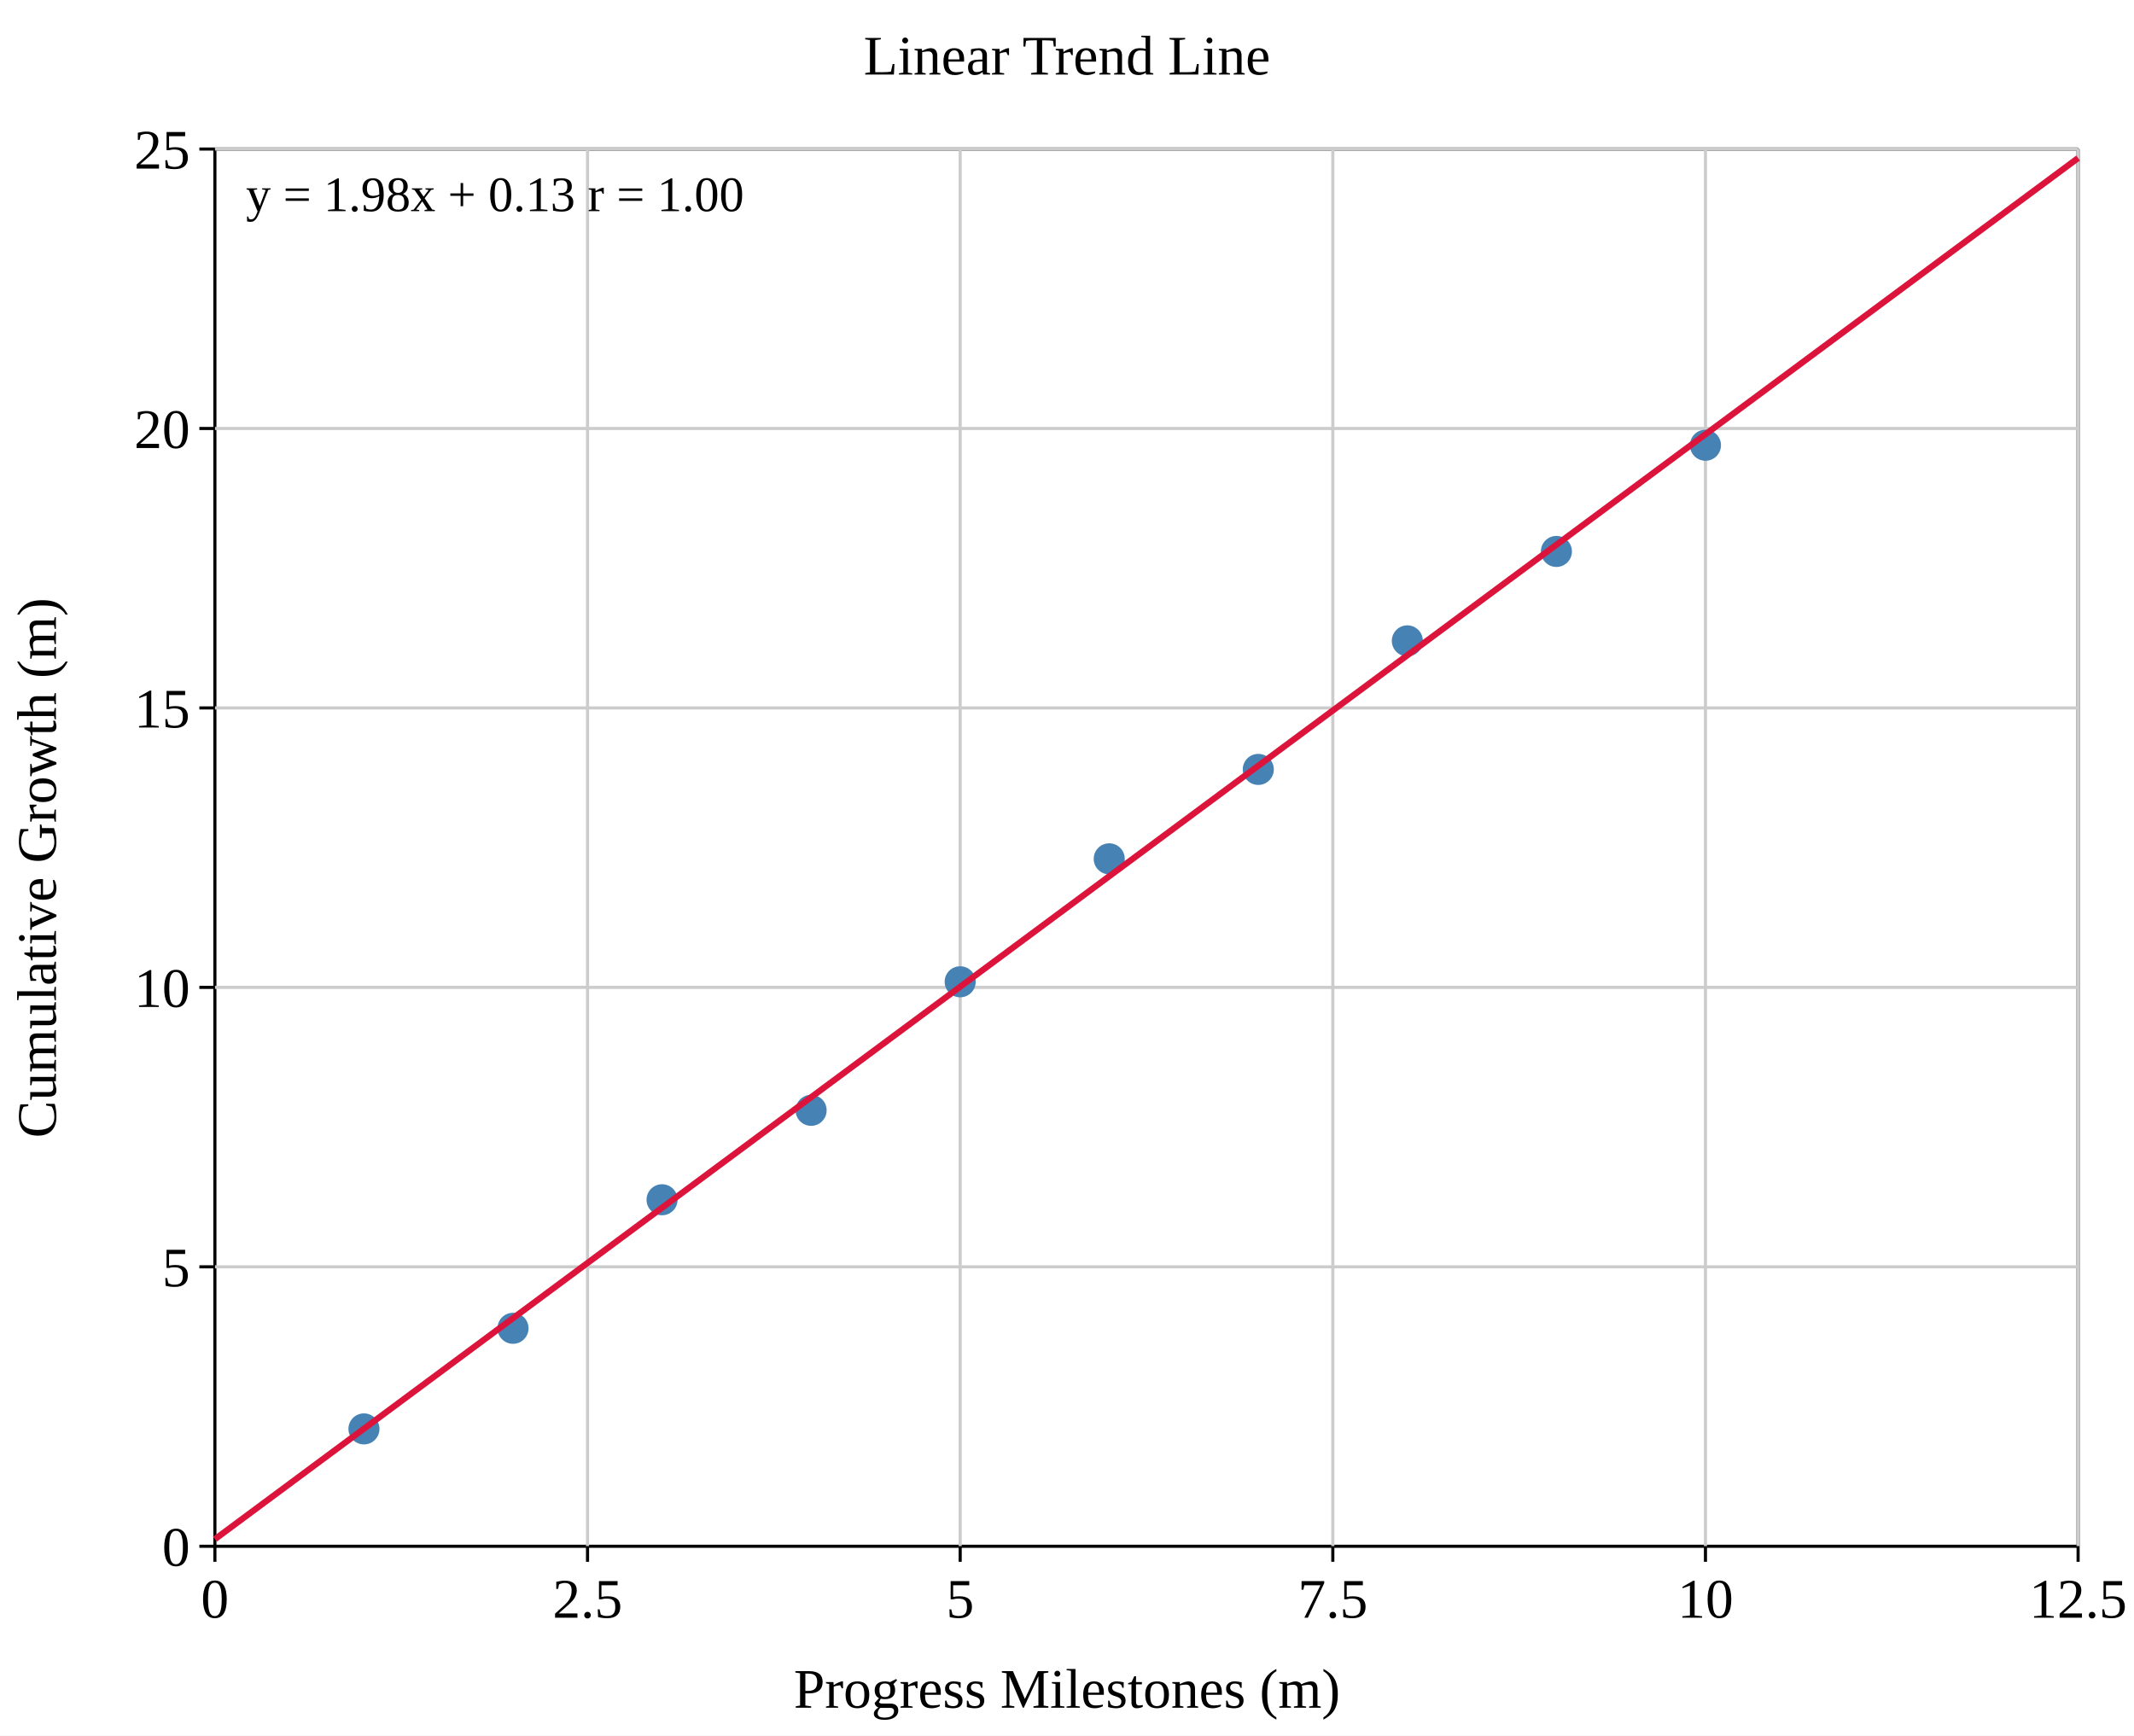
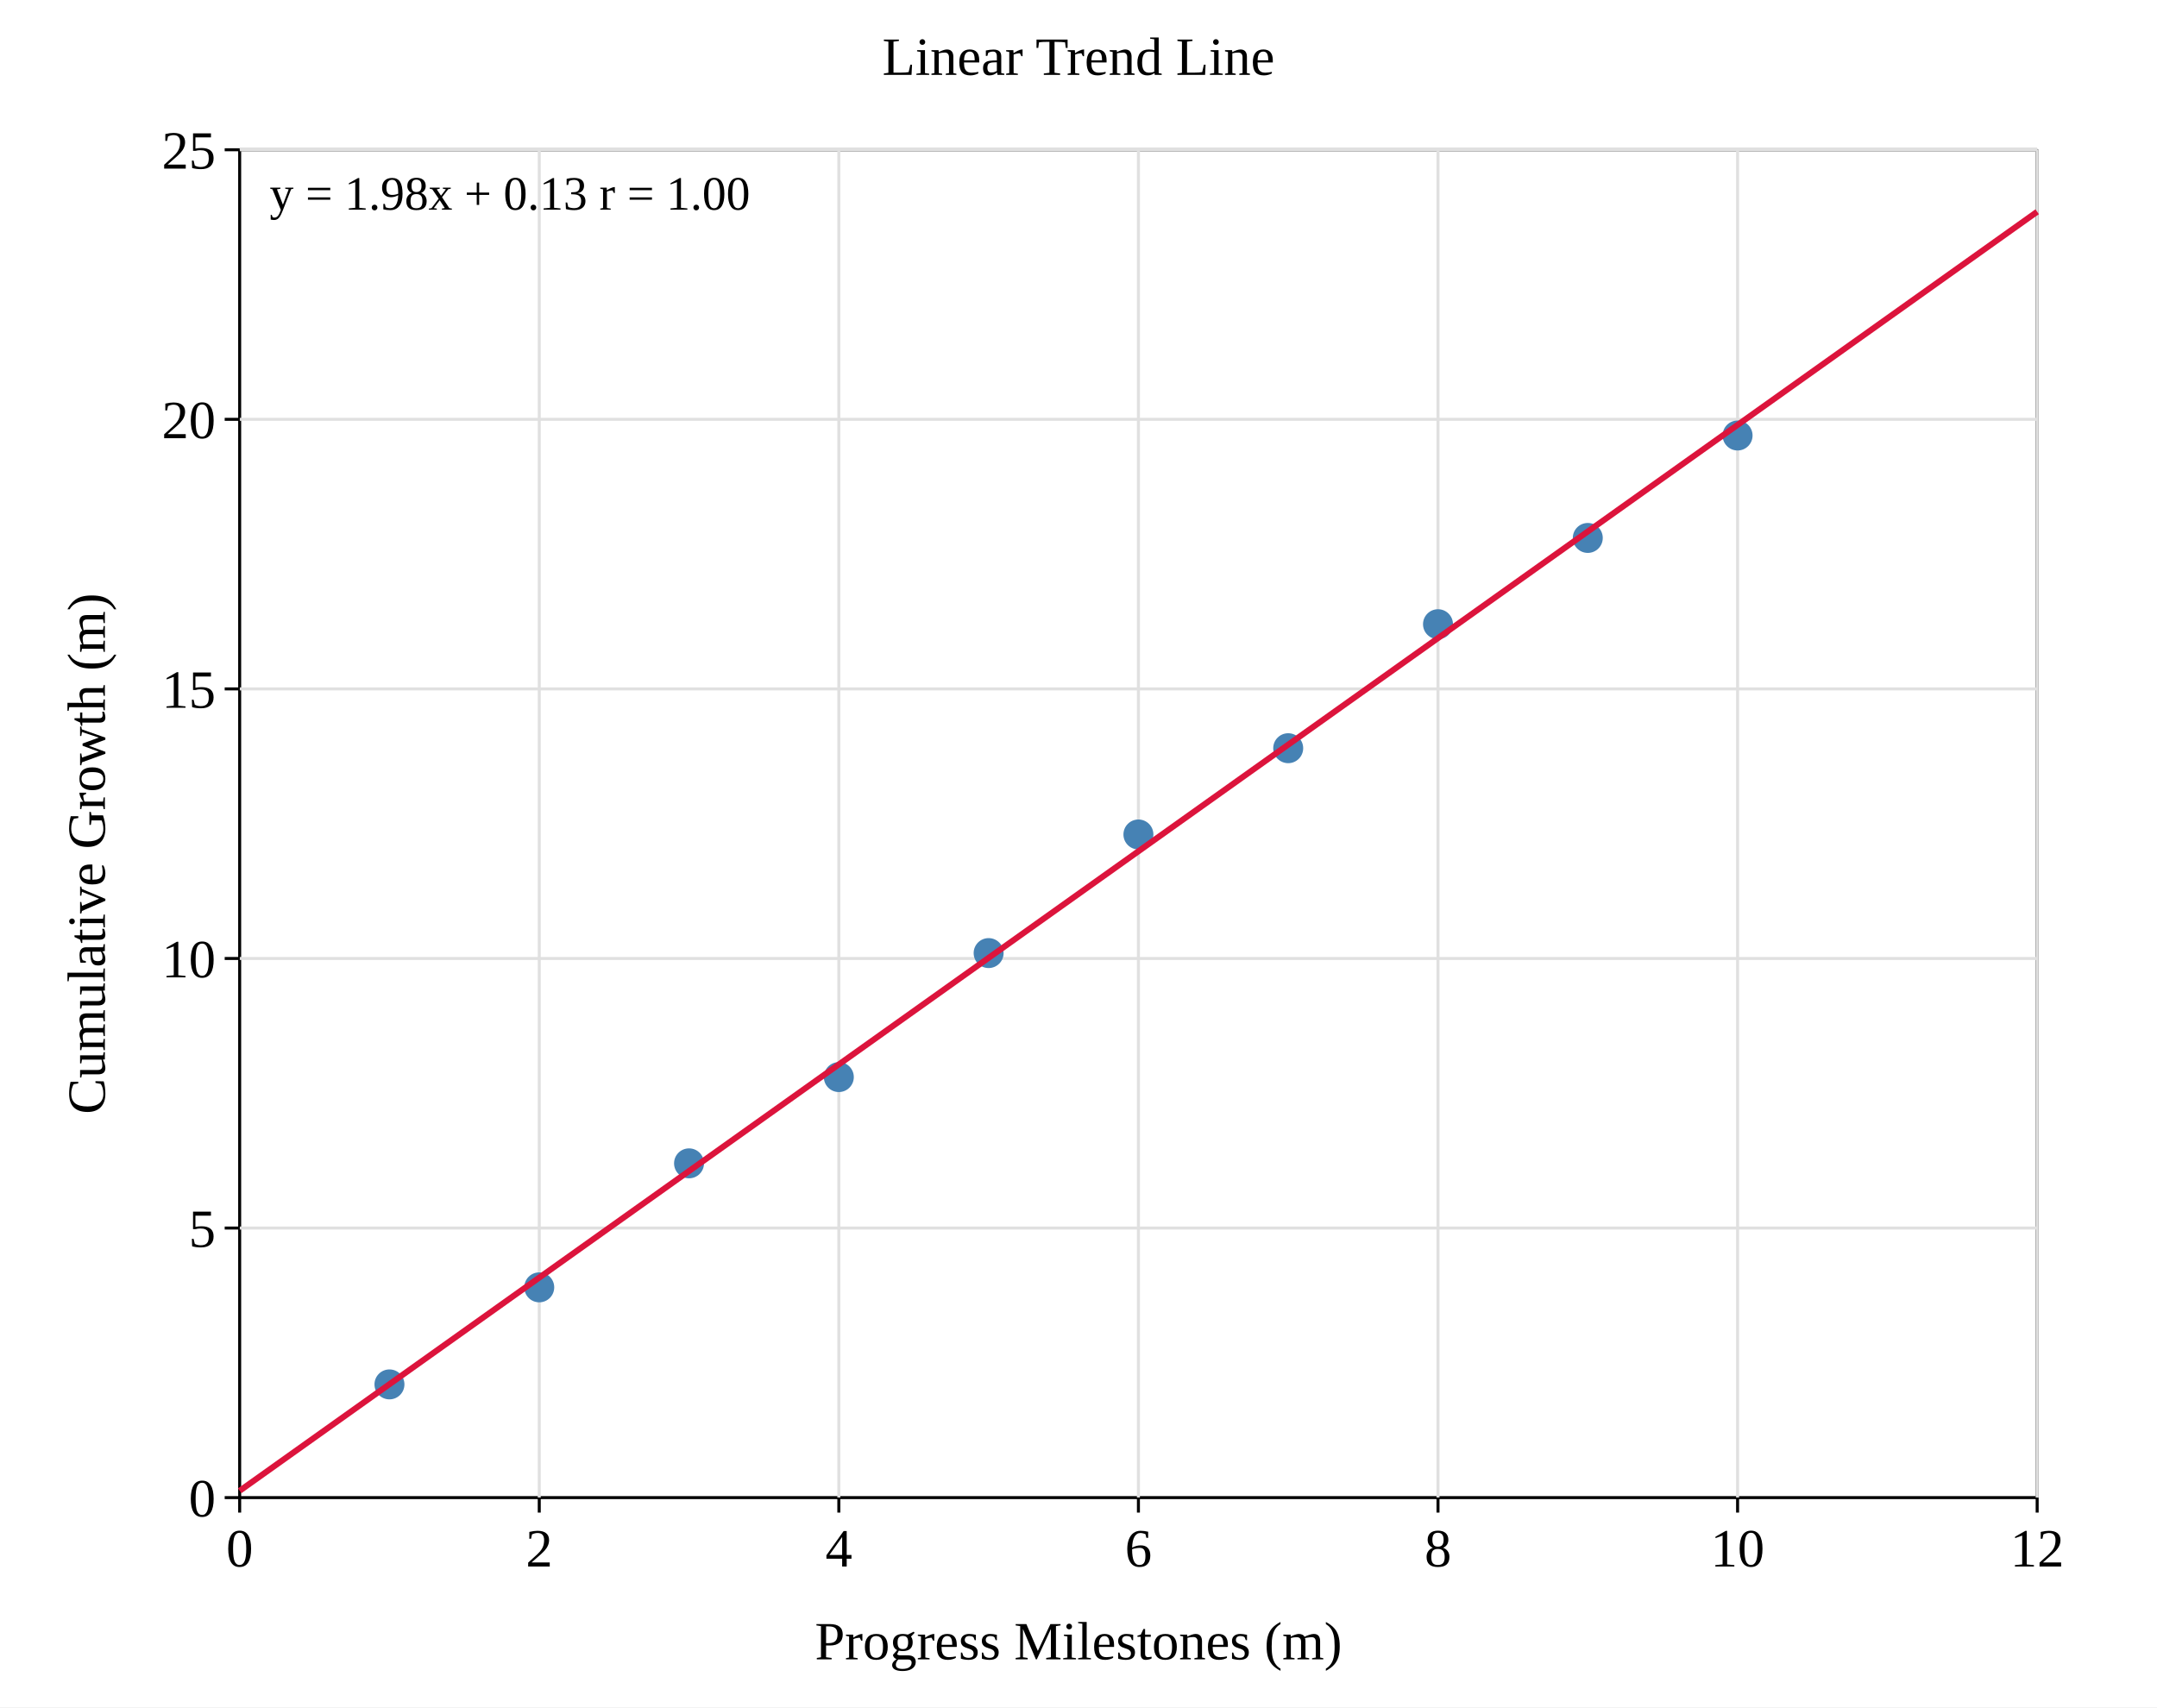
- <svg xmlns="http://www.w3.org/2000/svg" width="687.2" height="559" fill="black">
+ <svg xmlns="http://www.w3.org/2000/svg" width="720" height="570" fill="black">
  <rect width="100%" height="100%" fill="white" />
-   <line x1="69.2" y1="498" x2="669.2" y2="498" stroke="black" stroke-width="1" />
-   <line x1="69.2" y1="48" x2="69.2" y2="498" stroke="black" stroke-width="1" />
-   <line x1="69.2" y1="48" x2="669.2" y2="48" stroke="black" stroke-width="1" />
-   <line x1="669.2" y1="48" x2="669.2" y2="498" stroke="black" stroke-width="1" />
-   <line x1="189.2" y1="48" x2="189.2" y2="498" stroke="#ccc" stroke-width="1" />
-   <line x1="309.2" y1="48" x2="309.2" y2="498" stroke="#ccc" stroke-width="1" />
-   <line x1="429.2" y1="48" x2="429.2" y2="498" stroke="#ccc" stroke-width="1" />
-   <line x1="549.2" y1="48" x2="549.2" y2="498" stroke="#ccc" stroke-width="1" />
-   <line x1="669.2" y1="48" x2="669.2" y2="498" stroke="#ccc" stroke-width="1" />
-   <line x1="69.2" y1="408" x2="669.2" y2="408" stroke="#ccc" stroke-width="1" />
-   <line x1="69.2" y1="318" x2="669.2" y2="318" stroke="#ccc" stroke-width="1" />
-   <line x1="69.2" y1="228" x2="669.2" y2="228" stroke="#ccc" stroke-width="1" />
-   <line x1="69.2" y1="138" x2="669.2" y2="138" stroke="#ccc" stroke-width="1" />
-   <line x1="69.2" y1="48" x2="669.2" y2="48" stroke="#ccc" stroke-width="1" />
-   <line x1="69.2" y1="498" x2="69.2" y2="503" stroke="black" stroke-width="1" />
-   <text x="69.2" y="521" font-size="18" text-anchor="middle">0</text>
-   <line x1="189.2" y1="498" x2="189.2" y2="503" stroke="black" stroke-width="1" />
-   <text x="189.2" y="521" font-size="18" text-anchor="middle">2.5</text>
-   <line x1="309.2" y1="498" x2="309.2" y2="503" stroke="black" stroke-width="1" />
-   <text x="309.2" y="521" font-size="18" text-anchor="middle">5</text>
-   <line x1="429.2" y1="498" x2="429.2" y2="503" stroke="black" stroke-width="1" />
-   <text x="429.2" y="521" font-size="18" text-anchor="middle">7.5</text>
-   <line x1="549.2" y1="498" x2="549.2" y2="503" stroke="black" stroke-width="1" />
-   <text x="549.2" y="521" font-size="18" text-anchor="middle">10</text>
-   <line x1="669.2" y1="498" x2="669.2" y2="503" stroke="black" stroke-width="1" />
-   <text x="669.2" y="521" font-size="18" text-anchor="middle">12.5</text>
-   <line x1="64.2" y1="498" x2="69.2" y2="498" stroke="black" stroke-width="1" />
-   <text x="61.2" y="504.3" font-size="18" text-anchor="end">0</text>
-   <line x1="64.2" y1="408" x2="69.2" y2="408" stroke="black" stroke-width="1" />
-   <text x="61.2" y="414.3" font-size="18" text-anchor="end">5</text>
-   <line x1="64.2" y1="318" x2="69.2" y2="318" stroke="black" stroke-width="1" />
-   <text x="61.2" y="324.3" font-size="18" text-anchor="end">10</text>
-   <line x1="64.2" y1="228" x2="69.2" y2="228" stroke="black" stroke-width="1" />
-   <text x="61.2" y="234.3" font-size="18" text-anchor="end">15</text>
-   <line x1="64.2" y1="138" x2="69.2" y2="138" stroke="black" stroke-width="1" />
-   <text x="61.2" y="144.3" font-size="18" text-anchor="end">20</text>
-   <line x1="64.2" y1="48" x2="69.2" y2="48" stroke="black" stroke-width="1" />
-   <text x="61.2" y="54.3" font-size="18" text-anchor="end">25</text>
-   <text x="343.6" y="550" font-size="18" text-anchor="middle">Progress Milestones (m)</text>
-   <text x="18" y="279.5" font-size="18" text-anchor="middle" transform="rotate(-90,18,279.5)">Cumulative Growth (m)</text>
-   <text x="343.6" y="24" font-size="18" text-anchor="middle">Linear Trend Line</text>
-   <circle cx="117.2" cy="460.2" r="5" fill="steelblue" />
-   <circle cx="165.2" cy="427.8" r="5" fill="steelblue" />
-   <circle cx="213.2" cy="386.4" r="5" fill="steelblue" />
-   <circle cx="261.2" cy="357.6" r="5" fill="steelblue" />
-   <circle cx="309.2" cy="316.2" r="5" fill="steelblue" />
-   <circle cx="357.2" cy="276.6" r="5" fill="steelblue" />
-   <circle cx="405.2" cy="247.8" r="5" fill="steelblue" />
-   <circle cx="453.2" cy="206.4" r="5" fill="steelblue" />
-   <circle cx="501.2" cy="177.6" r="5" fill="steelblue" />
-   <circle cx="549.2" cy="143.4" r="5" fill="steelblue" />
-   <line x1="69.2" y1="495.72" x2="669.2" y2="50.902" stroke="crimson" stroke-width="2" />
-   <text x="79.2" y="68" font-size="16" text-anchor="start">y = 1.98x + 0.13  r = 1.00</text>
+   <line x1="80" y1="500" x2="680" y2="500" stroke="black" stroke-width="1" />
+   <line x1="80" y1="50" x2="80" y2="500" stroke="black" stroke-width="1" />
+   <line x1="80" y1="50" x2="680" y2="50" stroke="black" stroke-width="1" />
+   <line x1="680" y1="50" x2="680" y2="500" stroke="black" stroke-width="1" />
+   <line x1="180" y1="50" x2="180" y2="500" stroke="#e0e0e0" stroke-width="1" />
+   <line x1="280" y1="50" x2="280" y2="500" stroke="#e0e0e0" stroke-width="1" />
+   <line x1="380" y1="50" x2="380" y2="500" stroke="#e0e0e0" stroke-width="1" />
+   <line x1="480" y1="50" x2="480" y2="500" stroke="#e0e0e0" stroke-width="1" />
+   <line x1="580" y1="50" x2="580" y2="500" stroke="#e0e0e0" stroke-width="1" />
+   <line x1="680" y1="50" x2="680" y2="500" stroke="#e0e0e0" stroke-width="1" />
+   <line x1="80" y1="410" x2="680" y2="410" stroke="#e0e0e0" stroke-width="1" />
+   <line x1="80" y1="320" x2="680" y2="320" stroke="#e0e0e0" stroke-width="1" />
+   <line x1="80" y1="230" x2="680" y2="230" stroke="#e0e0e0" stroke-width="1" />
+   <line x1="80" y1="140" x2="680" y2="140" stroke="#e0e0e0" stroke-width="1" />
+   <line x1="80" y1="50" x2="680" y2="50" stroke="#e0e0e0" stroke-width="1" />
+   <line x1="80" y1="500" x2="80" y2="505" stroke="black" stroke-width="1" />
+   <text x="80" y="523" font-size="18" text-anchor="middle">0</text>
+   <line x1="180" y1="500" x2="180" y2="505" stroke="black" stroke-width="1" />
+   <text x="180" y="523" font-size="18" text-anchor="middle">2</text>
+   <line x1="280" y1="500" x2="280" y2="505" stroke="black" stroke-width="1" />
+   <text x="280" y="523" font-size="18" text-anchor="middle">4</text>
+   <line x1="380" y1="500" x2="380" y2="505" stroke="black" stroke-width="1" />
+   <text x="380" y="523" font-size="18" text-anchor="middle">6</text>
+   <line x1="480" y1="500" x2="480" y2="505" stroke="black" stroke-width="1" />
+   <text x="480" y="523" font-size="18" text-anchor="middle">8</text>
+   <line x1="580" y1="500" x2="580" y2="505" stroke="black" stroke-width="1" />
+   <text x="580" y="523" font-size="18" text-anchor="middle">10</text>
+   <line x1="680" y1="500" x2="680" y2="505" stroke="black" stroke-width="1" />
+   <text x="680" y="523" font-size="18" text-anchor="middle">12</text>
+   <line x1="75" y1="500" x2="80" y2="500" stroke="black" stroke-width="1" />
+   <text x="72" y="506.3" font-size="18" text-anchor="end">0</text>
+   <line x1="75" y1="410" x2="80" y2="410" stroke="black" stroke-width="1" />
+   <text x="72" y="416.3" font-size="18" text-anchor="end">5</text>
+   <line x1="75" y1="320" x2="80" y2="320" stroke="black" stroke-width="1" />
+   <text x="72" y="326.3" font-size="18" text-anchor="end">10</text>
+   <line x1="75" y1="230" x2="80" y2="230" stroke="black" stroke-width="1" />
+   <text x="72" y="236.3" font-size="18" text-anchor="end">15</text>
+   <line x1="75" y1="140" x2="80" y2="140" stroke="black" stroke-width="1" />
+   <text x="72" y="146.3" font-size="18" text-anchor="end">20</text>
+   <line x1="75" y1="50" x2="80" y2="50" stroke="black" stroke-width="1" />
+   <text x="72" y="56.3" font-size="18" text-anchor="end">25</text>
+   <text x="360" y="554" font-size="18" text-anchor="middle">Progress Milestones (m)</text>
+   <text x="35" y="285" font-size="18" text-anchor="middle" transform="rotate(-90,35,285)">Cumulative Growth (m)</text>
+   <text x="360" y="25" font-size="18" text-anchor="middle">Linear Trend Line</text>
+   <circle cx="130" cy="462.2" r="5" fill="steelblue" />
+   <circle cx="180" cy="429.8" r="5" fill="steelblue" />
+   <circle cx="230" cy="388.4" r="5" fill="steelblue" />
+   <circle cx="280" cy="359.6" r="5" fill="steelblue" />
+   <circle cx="330" cy="318.2" r="5" fill="steelblue" />
+   <circle cx="380" cy="278.6" r="5" fill="steelblue" />
+   <circle cx="430" cy="249.8" r="5" fill="steelblue" />
+   <circle cx="480" cy="208.4" r="5" fill="steelblue" />
+   <circle cx="530" cy="179.6" r="5" fill="steelblue" />
+   <circle cx="580" cy="145.4" r="5" fill="steelblue" />
+   <line x1="80" y1="497.72" x2="680" y2="70.695" stroke="crimson" stroke-width="2" />
+   <text x="90" y="70" font-size="16" text-anchor="start">y = 1.98x + 0.13  r = 1.00</text>
</svg>
